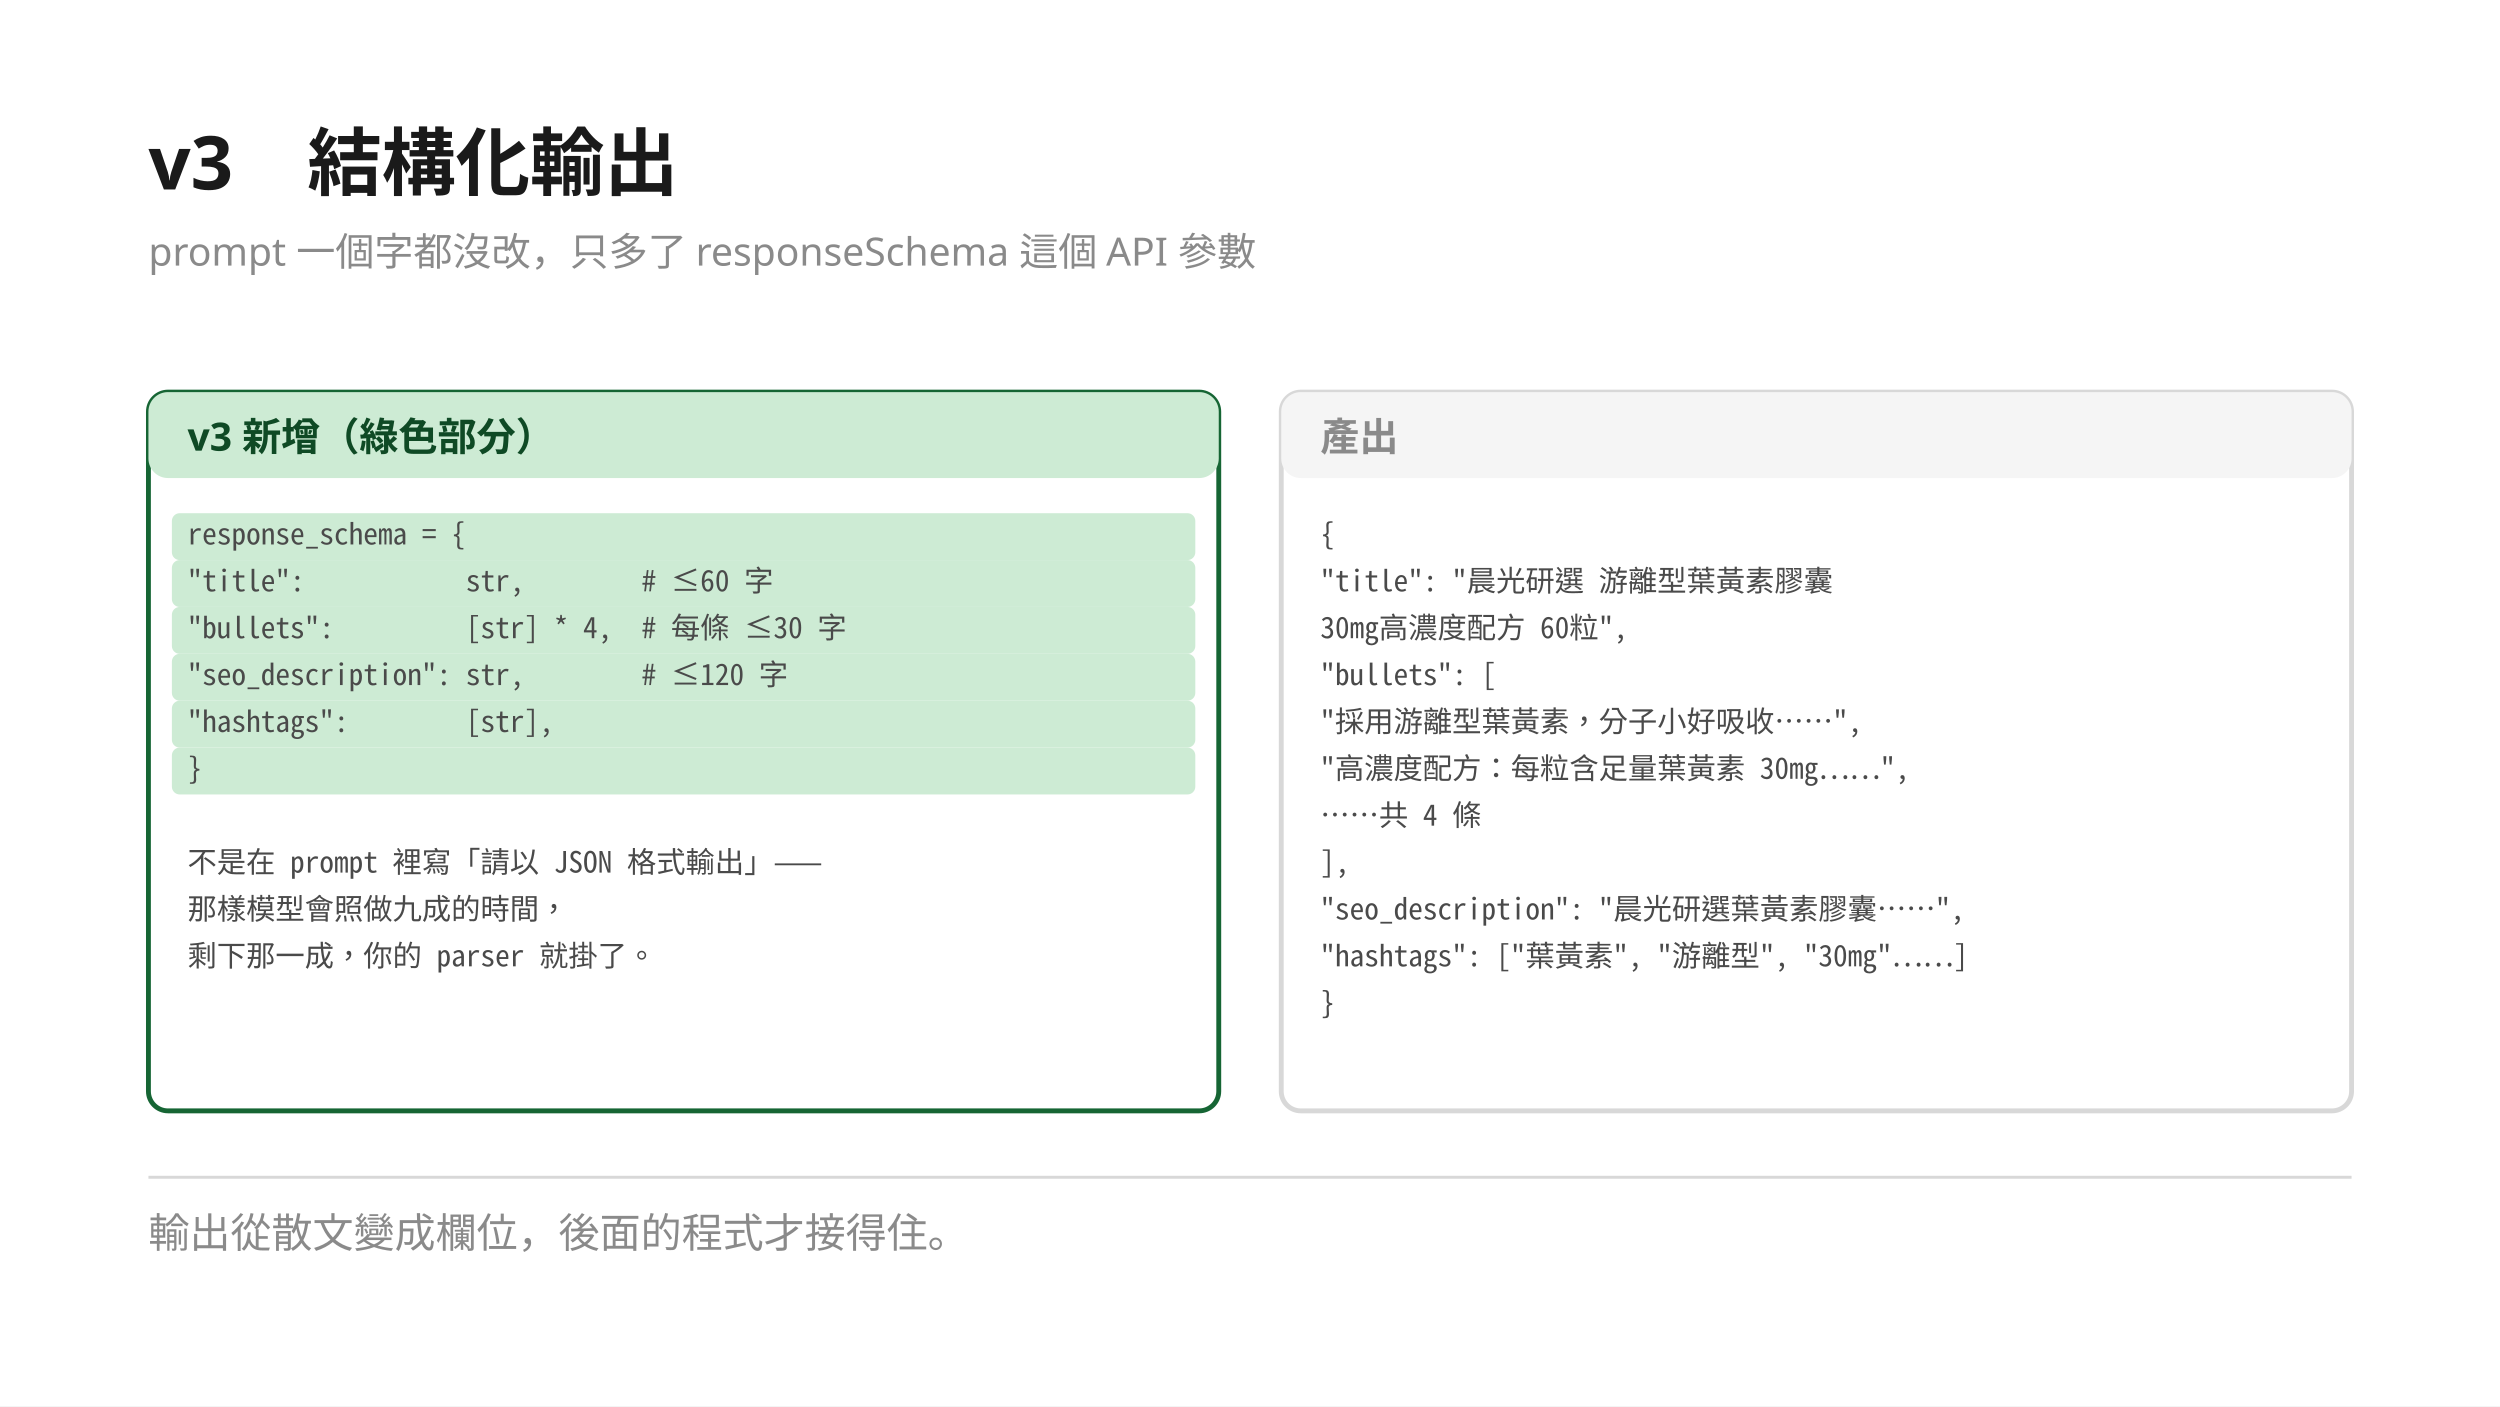
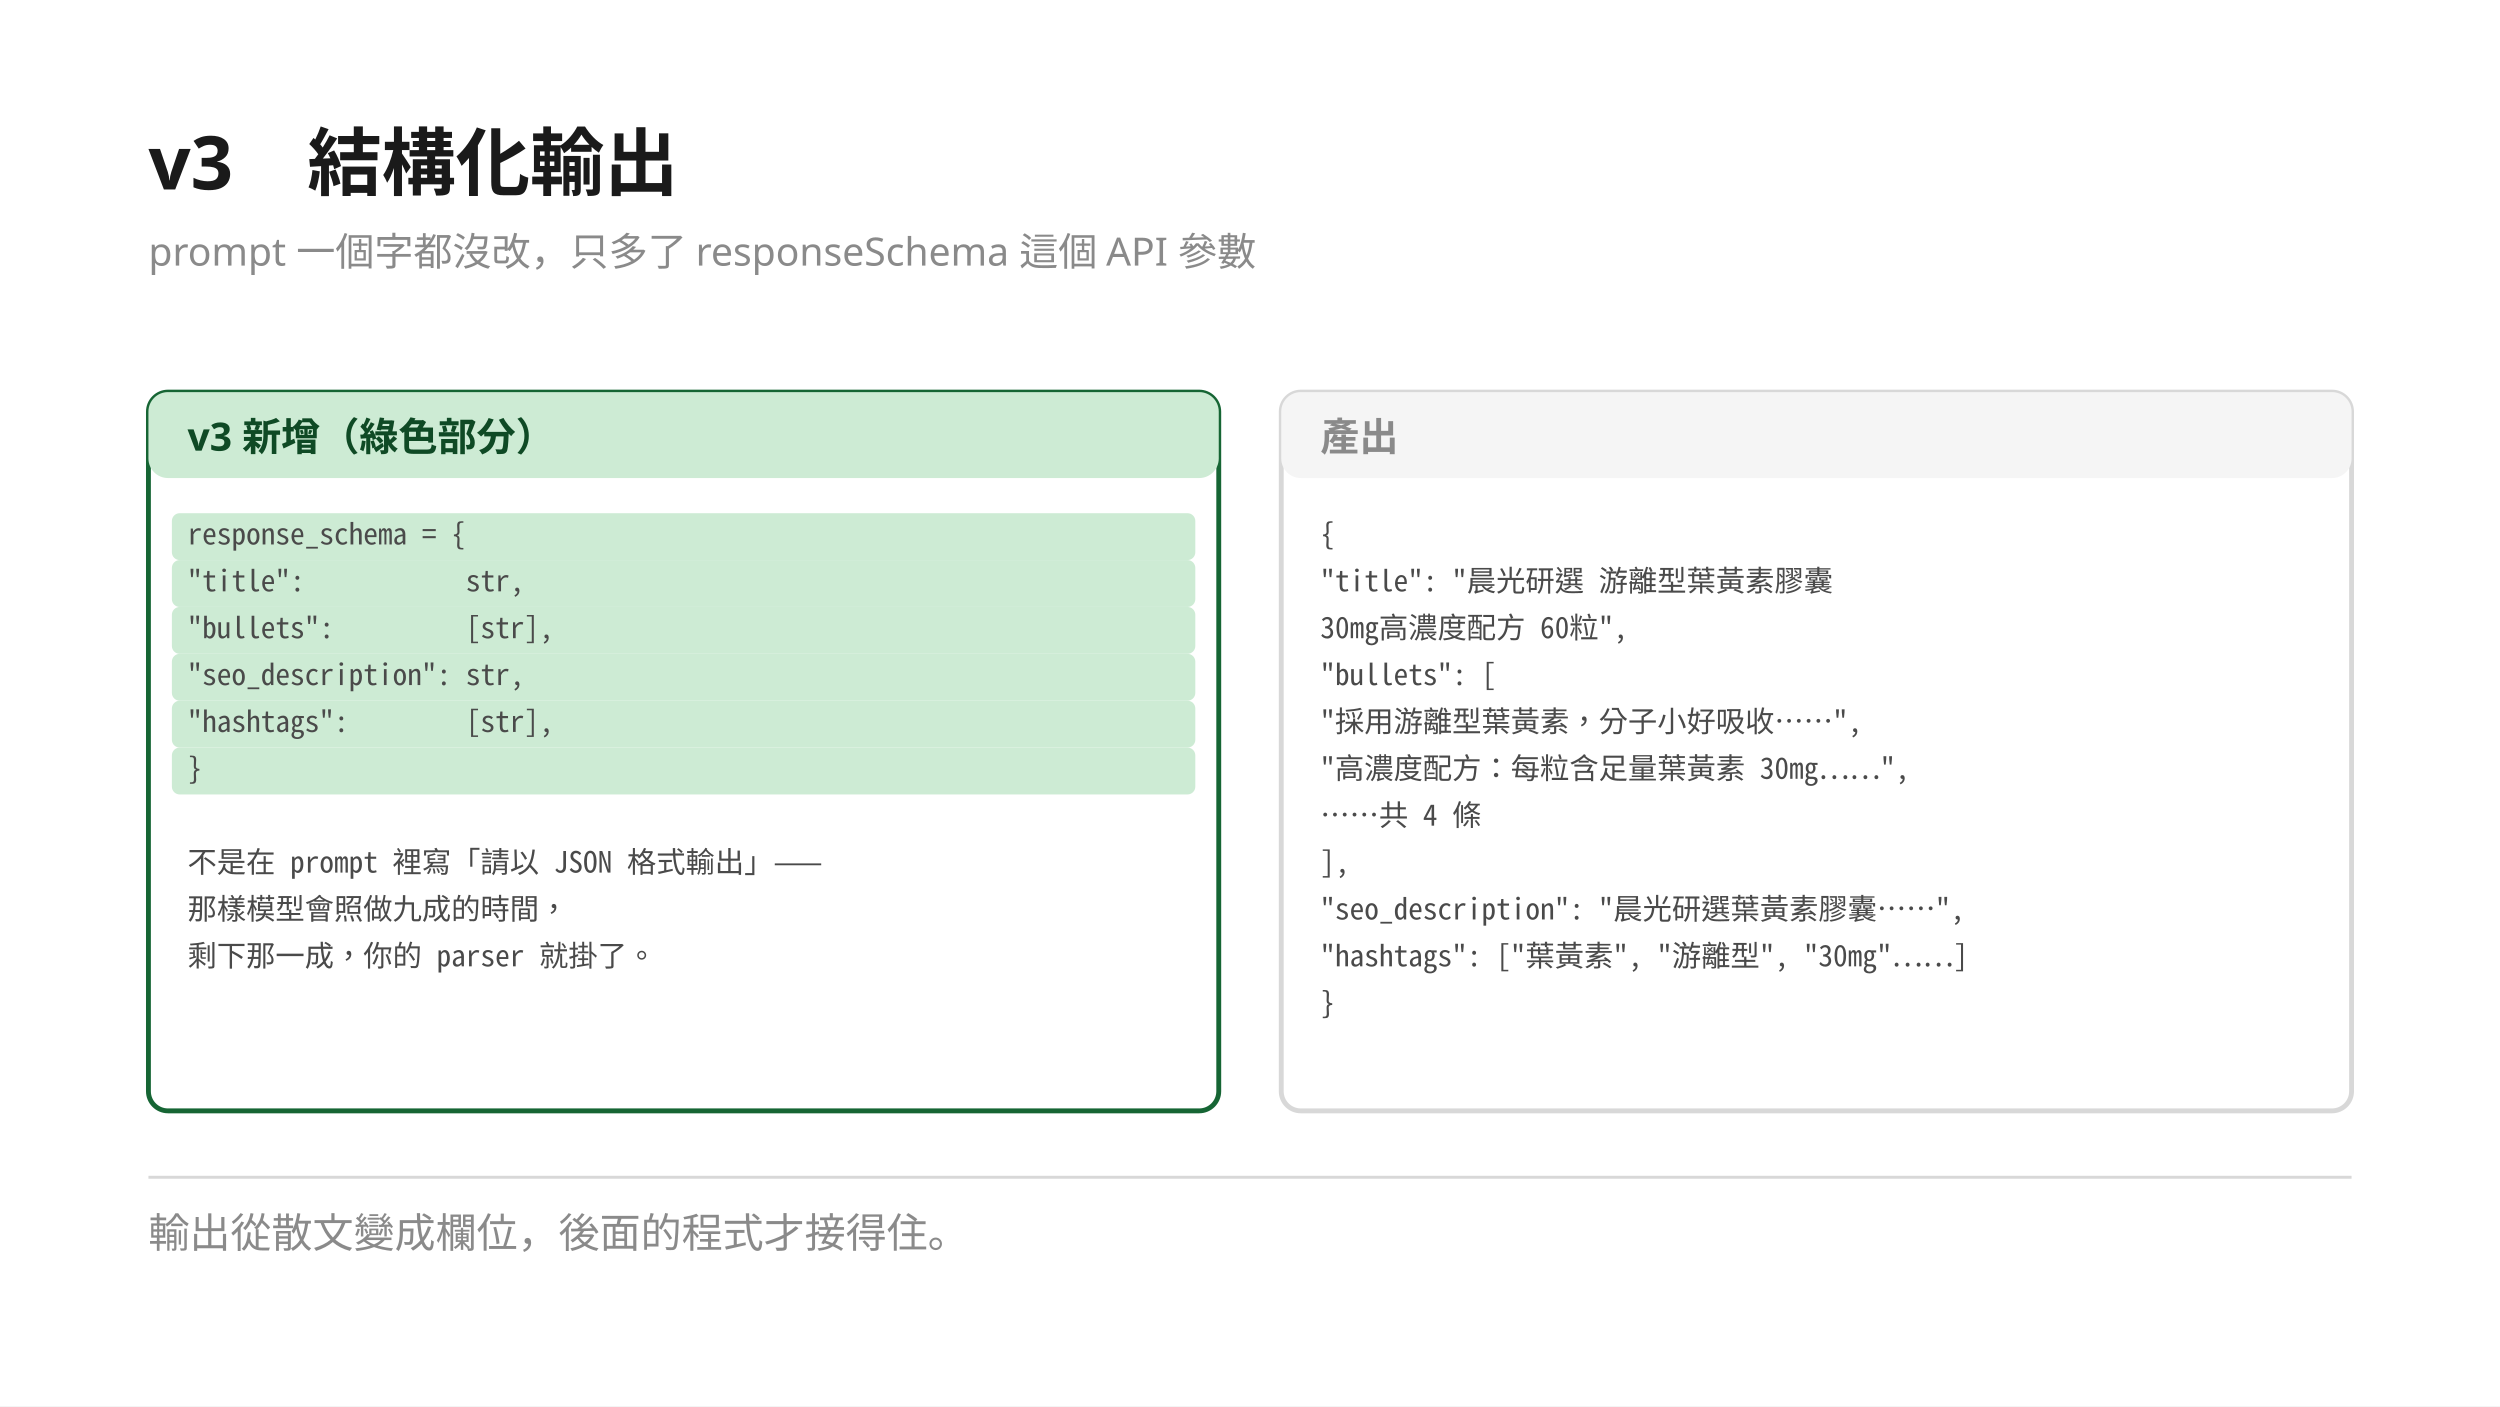
<svg xmlns="http://www.w3.org/2000/svg" viewBox="0 0 1280 720" width="1280" height="720" font-family="'PingFang TC','Noto Sans TC','Microsoft JhengHei','Hiragino Sans TC',sans-serif">
  <rect width="1280" height="720" fill="#ffffff" />
  <text x="76" y="97" font-size="38" fill="#1A1A1A" font-weight="700">v3　結構化輸出</text>
  <text x="76" y="136" font-size="20" fill="#8A8A8A">prompt 一個字都沒改，只多了 responseSchema 這個 API 參數</text>
  <rect x="76.0" y="200.76" width="548.0" height="368" rx="10" fill="#ffffff" stroke="#166534" stroke-width="2.5" />
  <rect x="76.0" y="200.76" width="548.0" height="44" rx="10" fill="#CDEBD4" stroke="none" stroke-width="2" />
  <text x="96.0" y="230.76" font-size="20" fill="#0F4A25" font-weight="700">v3 新增（綠色部分）</text>
  <rect x="88.0" y="262.76" width="524.0" height="24" rx="4" fill="#CDEBD4" stroke="none" stroke-width="2" />
  <text x="96.0" y="278.76" font-size="15" fill="#4A4A4A" font-family="'SF Mono','Menlo','Consolas','Noto Sans Mono CJK TC',monospace">response_schema = {</text>
  <rect x="88.0" y="286.76" width="524.0" height="24" rx="4" fill="#CDEBD4" stroke="none" stroke-width="2" />
-   <text x="96.0" y="302.76" font-size="15" fill="#4A4A4A" font-family="'SF Mono','Menlo','Consolas','Noto Sans Mono CJK TC',monospace">  "title":           str,        # ≤60 字</text>
+   <text x="96.0" y="302.76" font-size="15" fill="#4A4A4A" font-family="'SF Mono','Menlo','Consolas','Noto Sans Mono CJK TC',monospace">  "title":           str,</text>
  <rect x="88.0" y="310.76" width="524.0" height="24" rx="4" fill="#CDEBD4" stroke="none" stroke-width="2" />
-   <text x="96.0" y="326.76" font-size="15" fill="#4A4A4A" font-family="'SF Mono','Menlo','Consolas','Noto Sans Mono CJK TC',monospace">  "bullets":         [str] * 4,  # 每條 ≤30 字</text>
+   <text x="96.0" y="326.76" font-size="15" fill="#4A4A4A" font-family="'SF Mono','Menlo','Consolas','Noto Sans Mono CJK TC',monospace">  "bullets":         [str],</text>
  <rect x="88.0" y="334.76" width="524.0" height="24" rx="4" fill="#CDEBD4" stroke="none" stroke-width="2" />
-   <text x="96.0" y="350.76" font-size="15" fill="#4A4A4A" font-family="'SF Mono','Menlo','Consolas','Noto Sans Mono CJK TC',monospace">  "seo_description": str,        # ≤120 字</text>
+   <text x="96.0" y="350.76" font-size="15" fill="#4A4A4A" font-family="'SF Mono','Menlo','Consolas','Noto Sans Mono CJK TC',monospace">  "seo_description": str,</text>
  <rect x="88.0" y="358.76" width="524.0" height="24" rx="4" fill="#CDEBD4" stroke="none" stroke-width="2" />
  <text x="96.0" y="374.76" font-size="15" fill="#4A4A4A" font-family="'SF Mono','Menlo','Consolas','Noto Sans Mono CJK TC',monospace">  "hashtags":        [str],</text>
  <rect x="88.0" y="382.76" width="524.0" height="24" rx="4" fill="#CDEBD4" stroke="none" stroke-width="2" />
  <text x="96.0" y="398.76" font-size="15" fill="#4A4A4A" font-family="'SF Mono','Menlo','Consolas','Noto Sans Mono CJK TC',monospace">}</text>
  <text x="96.0" y="422.76" font-size="15" fill="#4A4A4A" font-family="'SF Mono','Menlo','Consolas','Noto Sans Mono CJK TC',monospace" />
  <text x="96.0" y="446.76" font-size="15" fill="#4A4A4A" font-family="'SF Mono','Menlo','Consolas','Noto Sans Mono CJK TC',monospace">不是在 prompt 裡寫「請以 JSON 格式輸出」——</text>
  <text x="96.0" y="470.76" font-size="15" fill="#4A4A4A" font-family="'SF Mono','Menlo','Consolas','Noto Sans Mono CJK TC',monospace">那樣模型會照做九成的時間，</text>
  <text x="96.0" y="494.76" font-size="15" fill="#4A4A4A" font-family="'SF Mono','Menlo','Consolas','Noto Sans Mono CJK TC',monospace">剩下那一成，你的 parser 就掛了。</text>
  <rect x="656.0" y="200.76" width="548.0" height="368" rx="10" fill="#ffffff" stroke="#D8D8D8" stroke-width="2.5" />
  <rect x="656.0" y="200.76" width="548.0" height="44" rx="10" fill="#F5F5F5" stroke="none" stroke-width="2" />
  <text x="676.0" y="230.76" font-size="20" fill="#8A8A8A" font-weight="700">產出</text>
  <text x="676.0" y="278.76" font-size="15" fill="#4A4A4A" font-family="'SF Mono','Menlo','Consolas','Noto Sans Mono CJK TC',monospace">{</text>
  <text x="676.0" y="302.76" font-size="15" fill="#4A4A4A" font-family="'SF Mono','Menlo','Consolas','Noto Sans Mono CJK TC',monospace">  "title": "晨光研選 游離型葉黃素膠囊</text>
  <text x="676.0" y="326.76" font-size="15" fill="#4A4A4A" font-family="'SF Mono','Menlo','Consolas','Noto Sans Mono CJK TC',monospace">            30mg高濃度配方 60粒",</text>
  <text x="676.0" y="350.76" font-size="15" fill="#4A4A4A" font-family="'SF Mono','Menlo','Consolas','Noto Sans Mono CJK TC',monospace">  "bullets": [</text>
  <text x="676.0" y="374.76" font-size="15" fill="#4A4A4A" font-family="'SF Mono','Menlo','Consolas','Noto Sans Mono CJK TC',monospace">    "採用游離型葉黃素，分子小好吸收⋯⋯",</text>
  <text x="676.0" y="398.76" font-size="15" fill="#4A4A4A" font-family="'SF Mono','Menlo','Consolas','Noto Sans Mono CJK TC',monospace">    "高濃度配方：每粒含足量葉黃素 30mg⋯⋯",</text>
  <text x="676.0" y="422.76" font-size="15" fill="#4A4A4A" font-family="'SF Mono','Menlo','Consolas','Noto Sans Mono CJK TC',monospace">    ⋯⋯共 4 條</text>
  <text x="676.0" y="446.76" font-size="15" fill="#4A4A4A" font-family="'SF Mono','Menlo','Consolas','Noto Sans Mono CJK TC',monospace">  ],</text>
  <text x="676.0" y="470.76" font-size="15" fill="#4A4A4A" font-family="'SF Mono','Menlo','Consolas','Noto Sans Mono CJK TC',monospace">  "seo_description": "晨光研選葉黃素膠囊⋯⋯",</text>
  <text x="676.0" y="494.76" font-size="15" fill="#4A4A4A" font-family="'SF Mono','Menlo','Consolas','Noto Sans Mono CJK TC',monospace">  "hashtags": ["葉黃素", "游離型", "30mg"⋯⋯]</text>
  <text x="676.0" y="518.76" font-size="15" fill="#4A4A4A" font-family="'SF Mono','Menlo','Consolas','Noto Sans Mono CJK TC',monospace">}</text>
  <line x1="76" y1="602.76" x2="1204" y2="602.76" stroke="#D8D8D8" stroke-width="1.5" />
  <text x="76" y="638.76" font-size="21" fill="#8A8A8A">輸出從散文變成欄位，後面的程式才接得住。</text>
</svg>
